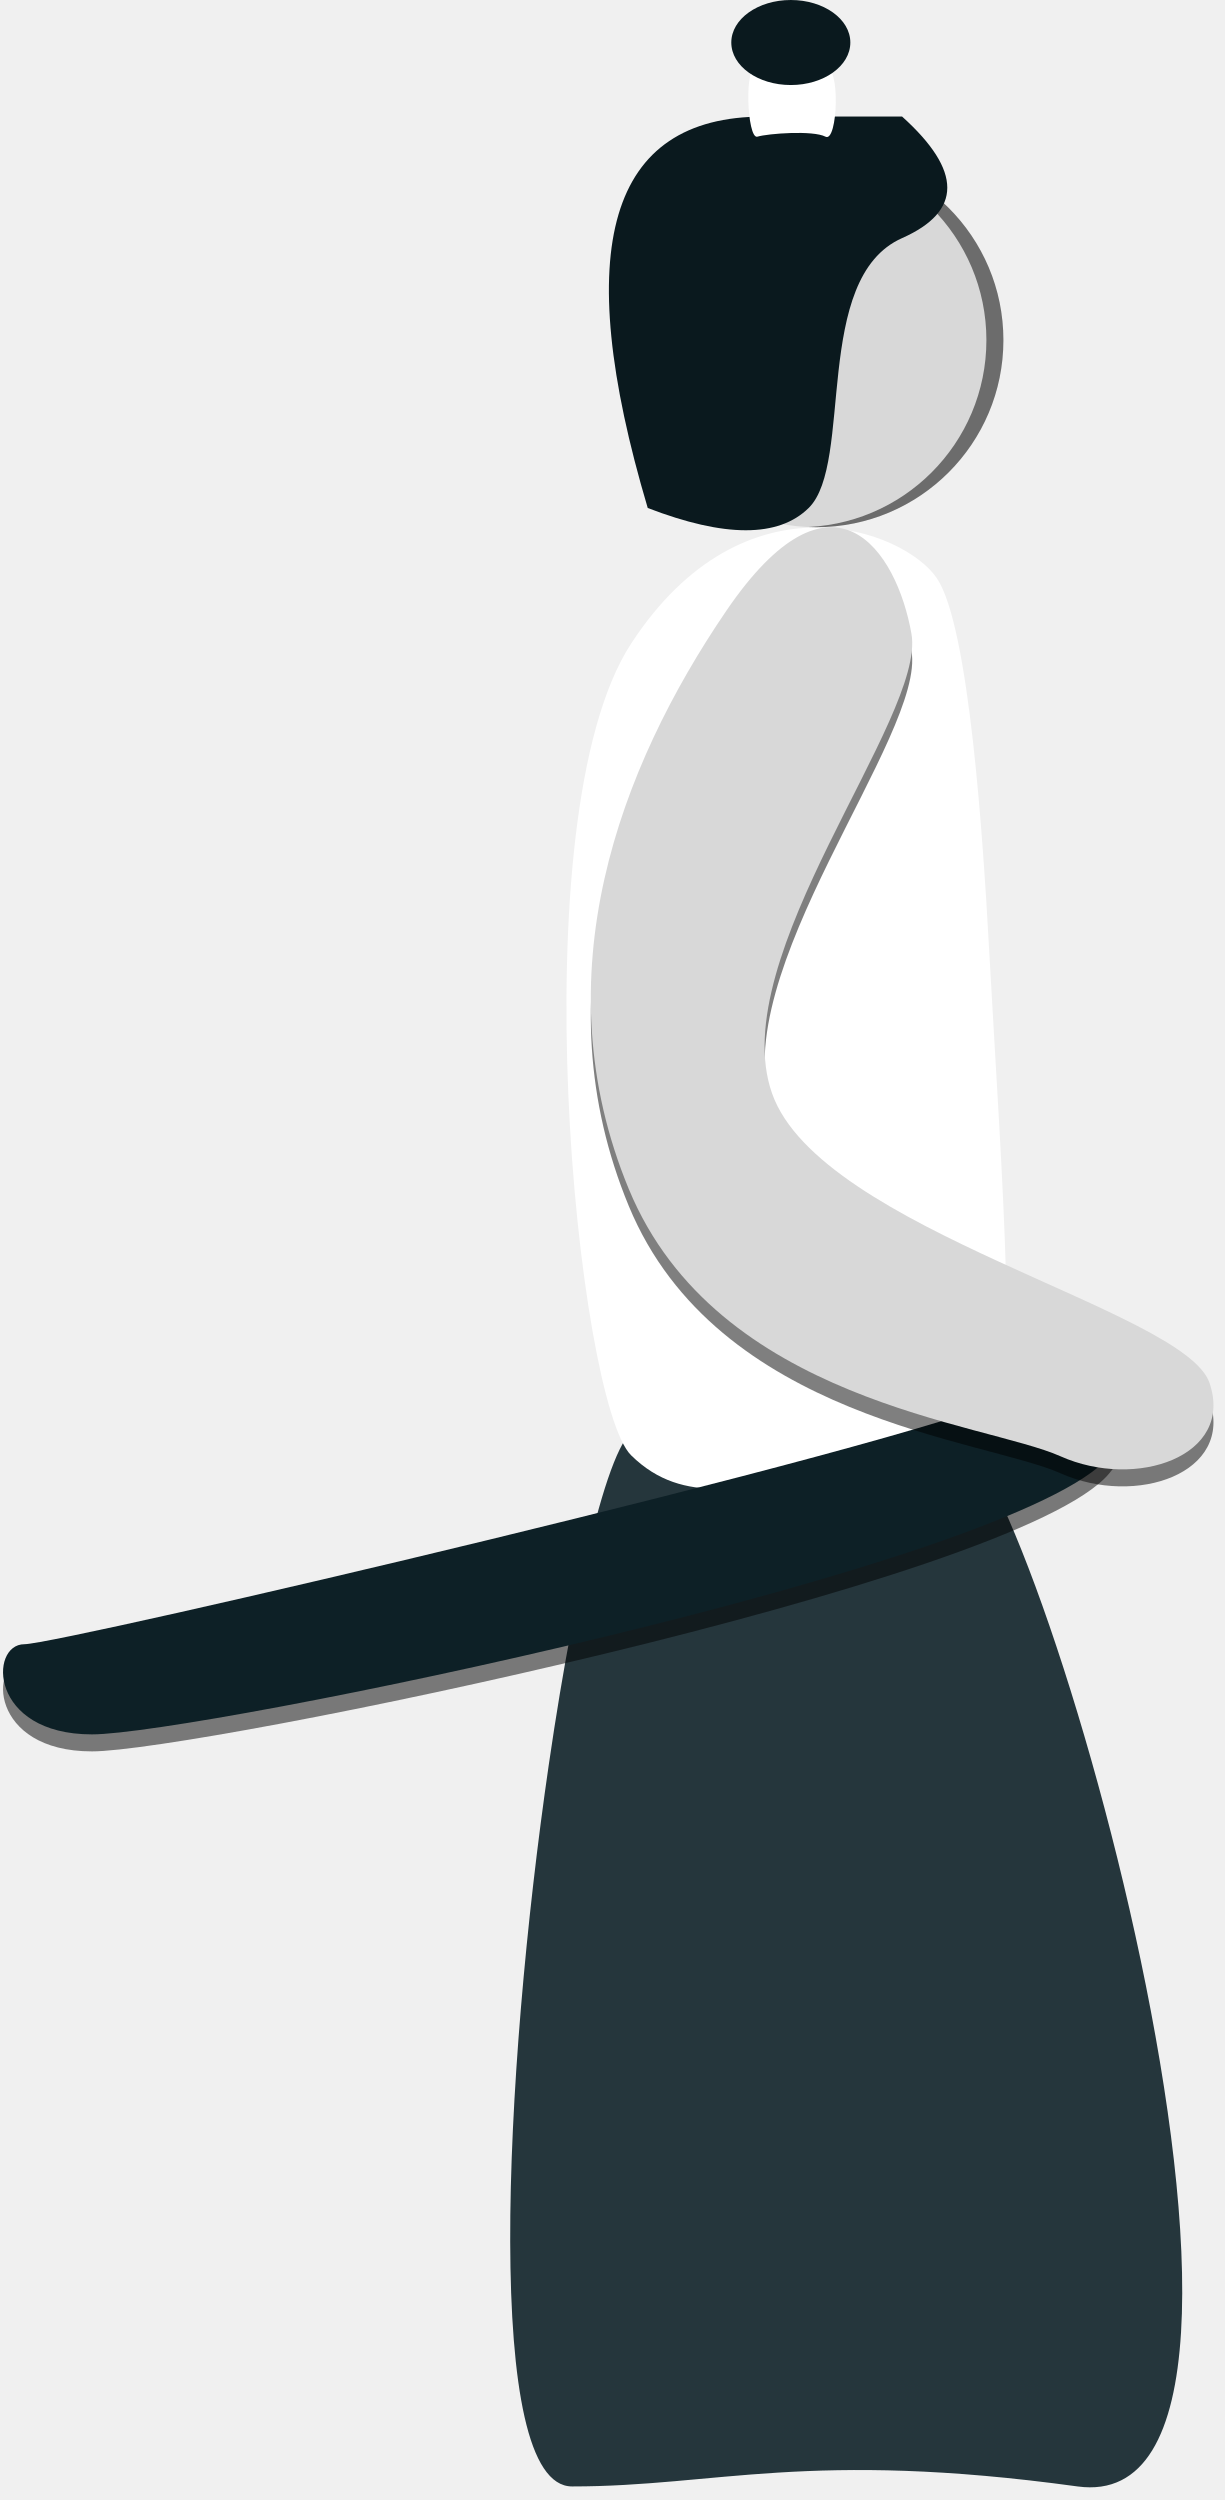
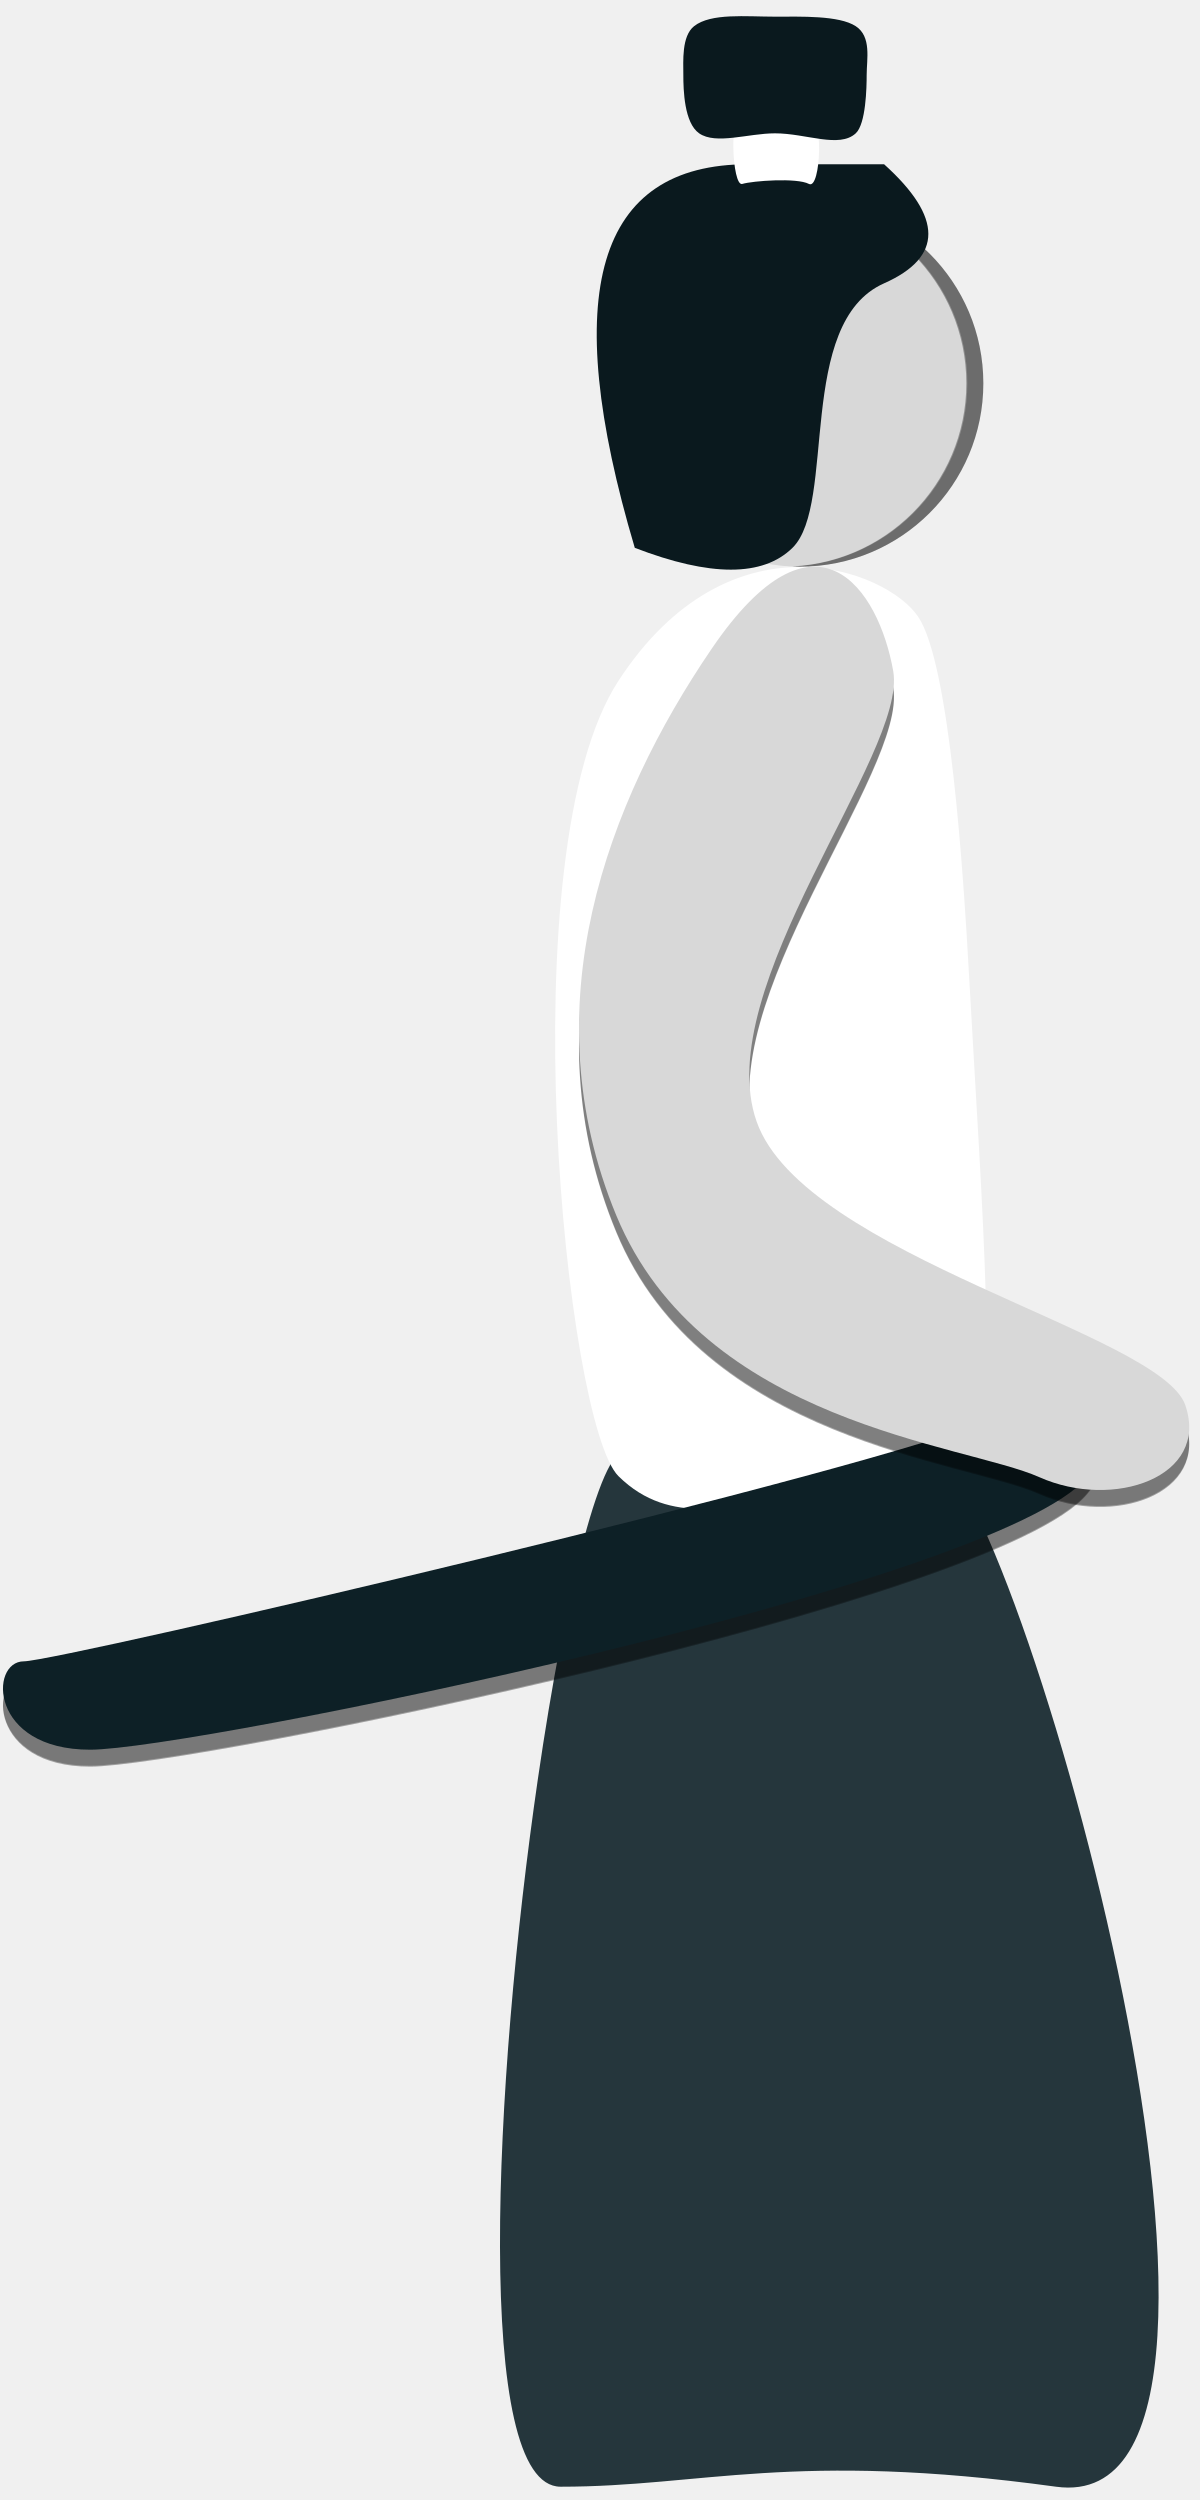
- <svg xmlns="http://www.w3.org/2000/svg" xmlns:xlink="http://www.w3.org/1999/xlink" width="72px" height="147px" viewBox="0 0 72 147" version="1.1">
+ <svg xmlns="http://www.w3.org/2000/svg" xmlns:xlink="http://www.w3.org/1999/xlink" width="72px" height="150px" viewBox="0 0 72 150" version="1.1">
  <defs>
-     <path d="M59.873,82 C52.894,85.153 3.51,96.68 1.431,96.68 C-0.648,96.68 -0.648,101.982 5.41,101.982 C11.469,101.982 59.873,92.108 65.229,85.628 C70.586,79.147 66.853,78.847 59.873,82 Z" id="path-1" />
+     <path d="M59.873,85 C52.894,88.153 3.51,99.68 1.431,99.68 C-0.648,99.68 -0.648,104.982 5.41,104.982 C11.469,104.982 59.873,95.108 65.229,88.628 C70.586,82.147 66.853,81.847 59.873,85 Z" id="path-1" />
    <filter x="-0.7%" y="-2.3%" width="101.5%" height="109.1%" filterUnits="objectBoundingBox" id="filter-2">
      <feOffset dx="0" dy="1" in="SourceAlpha" result="shadowOffsetOuter1" />
      <feColorMatrix values="0 0 0 0 0   0 0 0 0 0   0 0 0 0 0  0 0 0 0.5 0" type="matrix" in="shadowOffsetOuter1" />
    </filter>
-     <circle id="path-3" cx="48" cy="20" r="11" />
+     <circle id="path-3" cx="48" cy="23" r="11" />
    <filter x="-2.3%" y="-2.3%" width="104.5%" height="104.5%" filterUnits="objectBoundingBox" id="filter-4">
      <feOffset dx="-1" dy="0" in="SourceAlpha" result="shadowOffsetInner1" />
      <feComposite in="shadowOffsetInner1" in2="SourceAlpha" operator="arithmetic" k2="-1" k3="1" result="shadowInnerInner1" />
      <feColorMatrix values="0 0 0 0 0   0 0 0 0 0   0 0 0 0 0  0 0 0 0.5 0" type="matrix" in="shadowInnerInner1" />
    </filter>
-     <path d="M42.693,35.935 C36.414,45.161 31.795,57.408 36.976,69.922 C42.156,82.436 57.911,83.642 62.354,85.628 C66.798,87.613 72.593,85.628 71.118,81.311 C69.644,76.995 48.242,72.348 45.398,64.296 C42.555,56.244 54.461,42.184 53.594,37.269 C52.727,32.353 48.972,26.708 42.693,35.935 Z" id="path-5" />
+     <path d="M42.693,38.935 C36.414,48.161 31.795,60.408 36.976,72.922 C42.156,85.436 57.911,86.642 62.354,88.628 C66.798,90.613 72.593,88.628 71.118,84.311 C69.644,79.995 48.242,75.348 45.398,67.296 C42.555,59.244 54.461,45.184 53.594,40.269 C52.727,35.353 48.972,29.708 42.693,38.935 Z" id="path-5" />
    <filter x="-1.4%" y="-0.9%" width="102.7%" height="103.6%" filterUnits="objectBoundingBox" id="filter-6">
      <feOffset dx="0" dy="1" in="SourceAlpha" result="shadowOffsetOuter1" />
      <feColorMatrix values="0 0 0 0 0   0 0 0 0 0   0 0 0 0 0  0 0 0 0.5 0" type="matrix" in="shadowOffsetOuter1" />
    </filter>
  </defs>
  <g id="Maquettes" stroke="none" stroke-width="1" fill="none" fill-rule="evenodd">
-     <g id="Illustration" transform="translate(-120, -843)">
-       <g id="samourai" transform="translate(120, 843)">
-         <path d="M37.721,84.039 C36.151,83.333 33.928,92.368 32.27,103.756 C29.618,121.971 28.412,146.203 33.64,146.203 C42.136,146.203 47.549,144.031 63.362,146.203 C79.175,148.375 60.048,82.203 55.533,84.039 C51.018,85.875 41.802,85.875 37.721,84.039 Z" id="Path-5" fill="#25363C" />
-         <path d="M37.109,85.571 C33.944,82.449 30.432,48.084 37.109,37.846 C43.785,27.608 53.189,31.162 55.095,34.011 C57,36.859 57.809,49.45 58.158,55.792 C58.914,69.482 60.05,83.437 58.158,85.571 C55.39,88.693 51.302,87.178 47.634,87.178 C43.965,87.178 40.273,88.693 37.109,85.571 Z" id="Path-6" fill="#FFFFFF" />
+     <g id="Illustration" transform="translate(-120, -840)">
+       <g id="samourai" transform="translate(120, 840)">
+         <path d="M37.721,87.039 C36.151,86.333 33.928,95.368 32.27,106.756 C29.618,124.971 28.412,149.203 33.64,149.203 C42.136,149.203 47.549,147.031 63.362,149.203 C79.175,151.375 60.048,85.203 55.533,87.039 C51.018,88.875 41.802,88.875 37.721,87.039 Z" id="Path-5" fill="#25363C" />
+         <path d="M37.109,88.571 C33.944,85.449 30.432,51.084 37.109,40.846 C43.785,30.608 53.189,34.162 55.095,37.011 C57,39.859 57.809,52.45 58.158,58.792 C58.914,72.482 60.05,86.437 58.158,88.571 C55.39,91.693 51.302,90.178 47.634,90.178 C43.965,90.178 40.273,91.693 37.109,88.571 Z" id="Path-6" fill="#FFFFFF" />
        <g id="sword">
          <use fill="black" fill-opacity="1" filter="url(#filter-2)" xlink:href="#path-1" />
          <use fill="#0D2026" fill-rule="evenodd" xlink:href="#path-1" />
        </g>
        <g id="visage">
          <use fill="#D8D8D8" fill-rule="evenodd" xlink:href="#path-3" />
          <use fill="black" fill-opacity="1" filter="url(#filter-4)" xlink:href="#path-3" />
        </g>
        <g id="bras">
          <use fill="black" fill-opacity="1" filter="url(#filter-6)" xlink:href="#path-5" />
          <use fill="#D8D8D8" fill-rule="evenodd" xlink:href="#path-5" />
        </g>
-         <path d="M47.549,29.87 C45.773,31.616 42.62,31.616 38.087,29.87 C33.527,14.526 35.796,6.854 44.895,6.854 C53.993,6.854 56.709,6.854 53.044,6.854 C56.586,10.047 56.586,12.429 53.044,14 C47.731,16.356 50.212,27.25 47.549,29.87 Z" id="cheveux" fill="#0A191E" />
-         <path d="M44.537,4.036 C45.345,4.526 47.648,4.346 48.537,4.036 C49.427,3.726 49.265,8.42 48.537,8.036 C47.809,7.652 45.156,7.849 44.537,8.036 C43.919,8.223 43.729,3.546 44.537,4.036 Z" id="elastique" fill="#FFFFFF" />
-         <ellipse id="chignon" fill="#0A191E" cx="46.5" cy="2.5" rx="3.5" ry="2.5" />
+         <path d="M47.549,32.87 C45.773,34.616 42.62,34.616 38.087,32.87 C33.527,17.526 35.796,9.854 44.895,9.854 C53.993,9.854 56.709,9.854 53.044,9.854 C56.586,13.047 56.586,15.429 53.044,17 C47.731,19.356 50.212,30.25 47.549,32.87 Z" id="cheveux" fill="#0A191E" />
+         <path d="M44.537,7.036 C45.345,7.526 47.648,7.346 48.537,7.036 C49.427,6.726 49.265,11.42 48.537,11.036 C47.809,10.652 45.156,10.849 44.537,11.036 C43.919,11.223 43.729,6.546 44.537,7.036 Z" id="elastique" fill="#FFFFFF" />
+         <path d="M46.5,8 C48.376,8 50.351,8.913 51.344,8 C51.958,7.435 52,5.239 52,4.5 C52,3.551 52.306,2.202 51.344,1.571 C50.344,0.917 48.047,1 46.5,1 C44.763,1 42.653,0.771 41.645,1.571 C40.89,2.17 41,3.672 41,4.5 C41,5.41 41.054,7.377 41.949,8 C42.955,8.699 44.893,8 46.5,8 Z" id="chignon" fill="#0A191E" />
      </g>
    </g>
  </g>
</svg>
